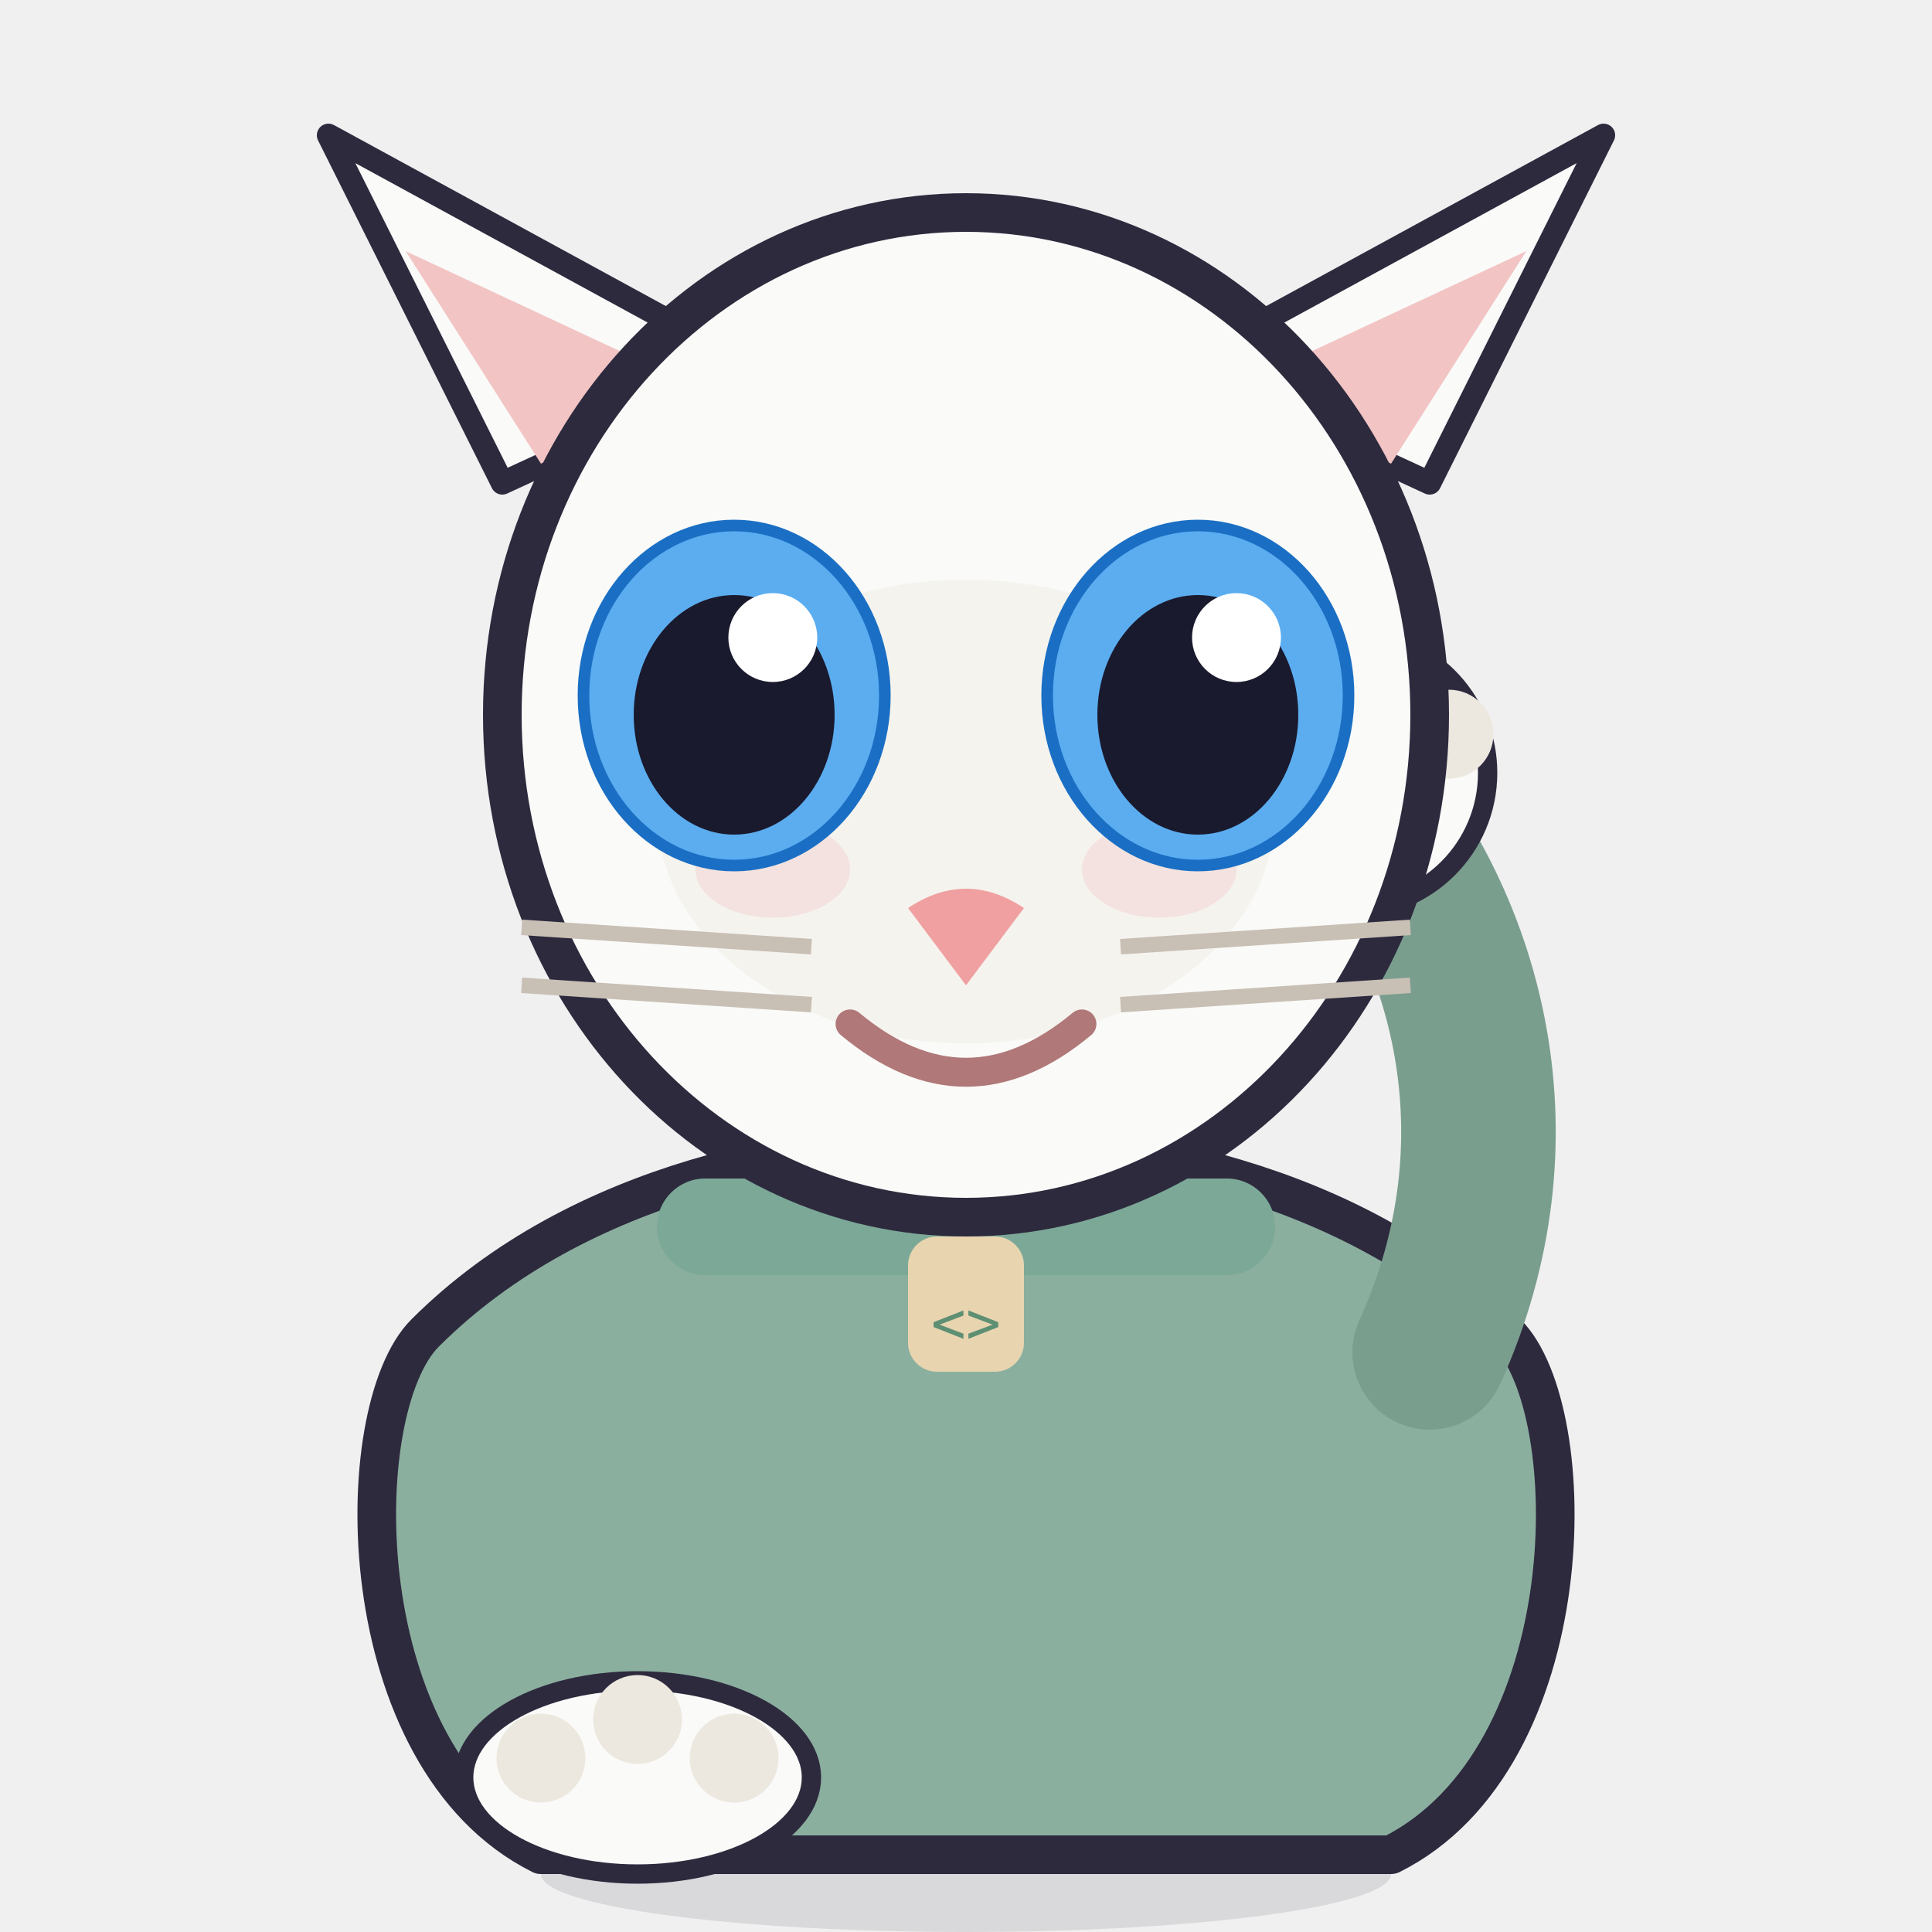
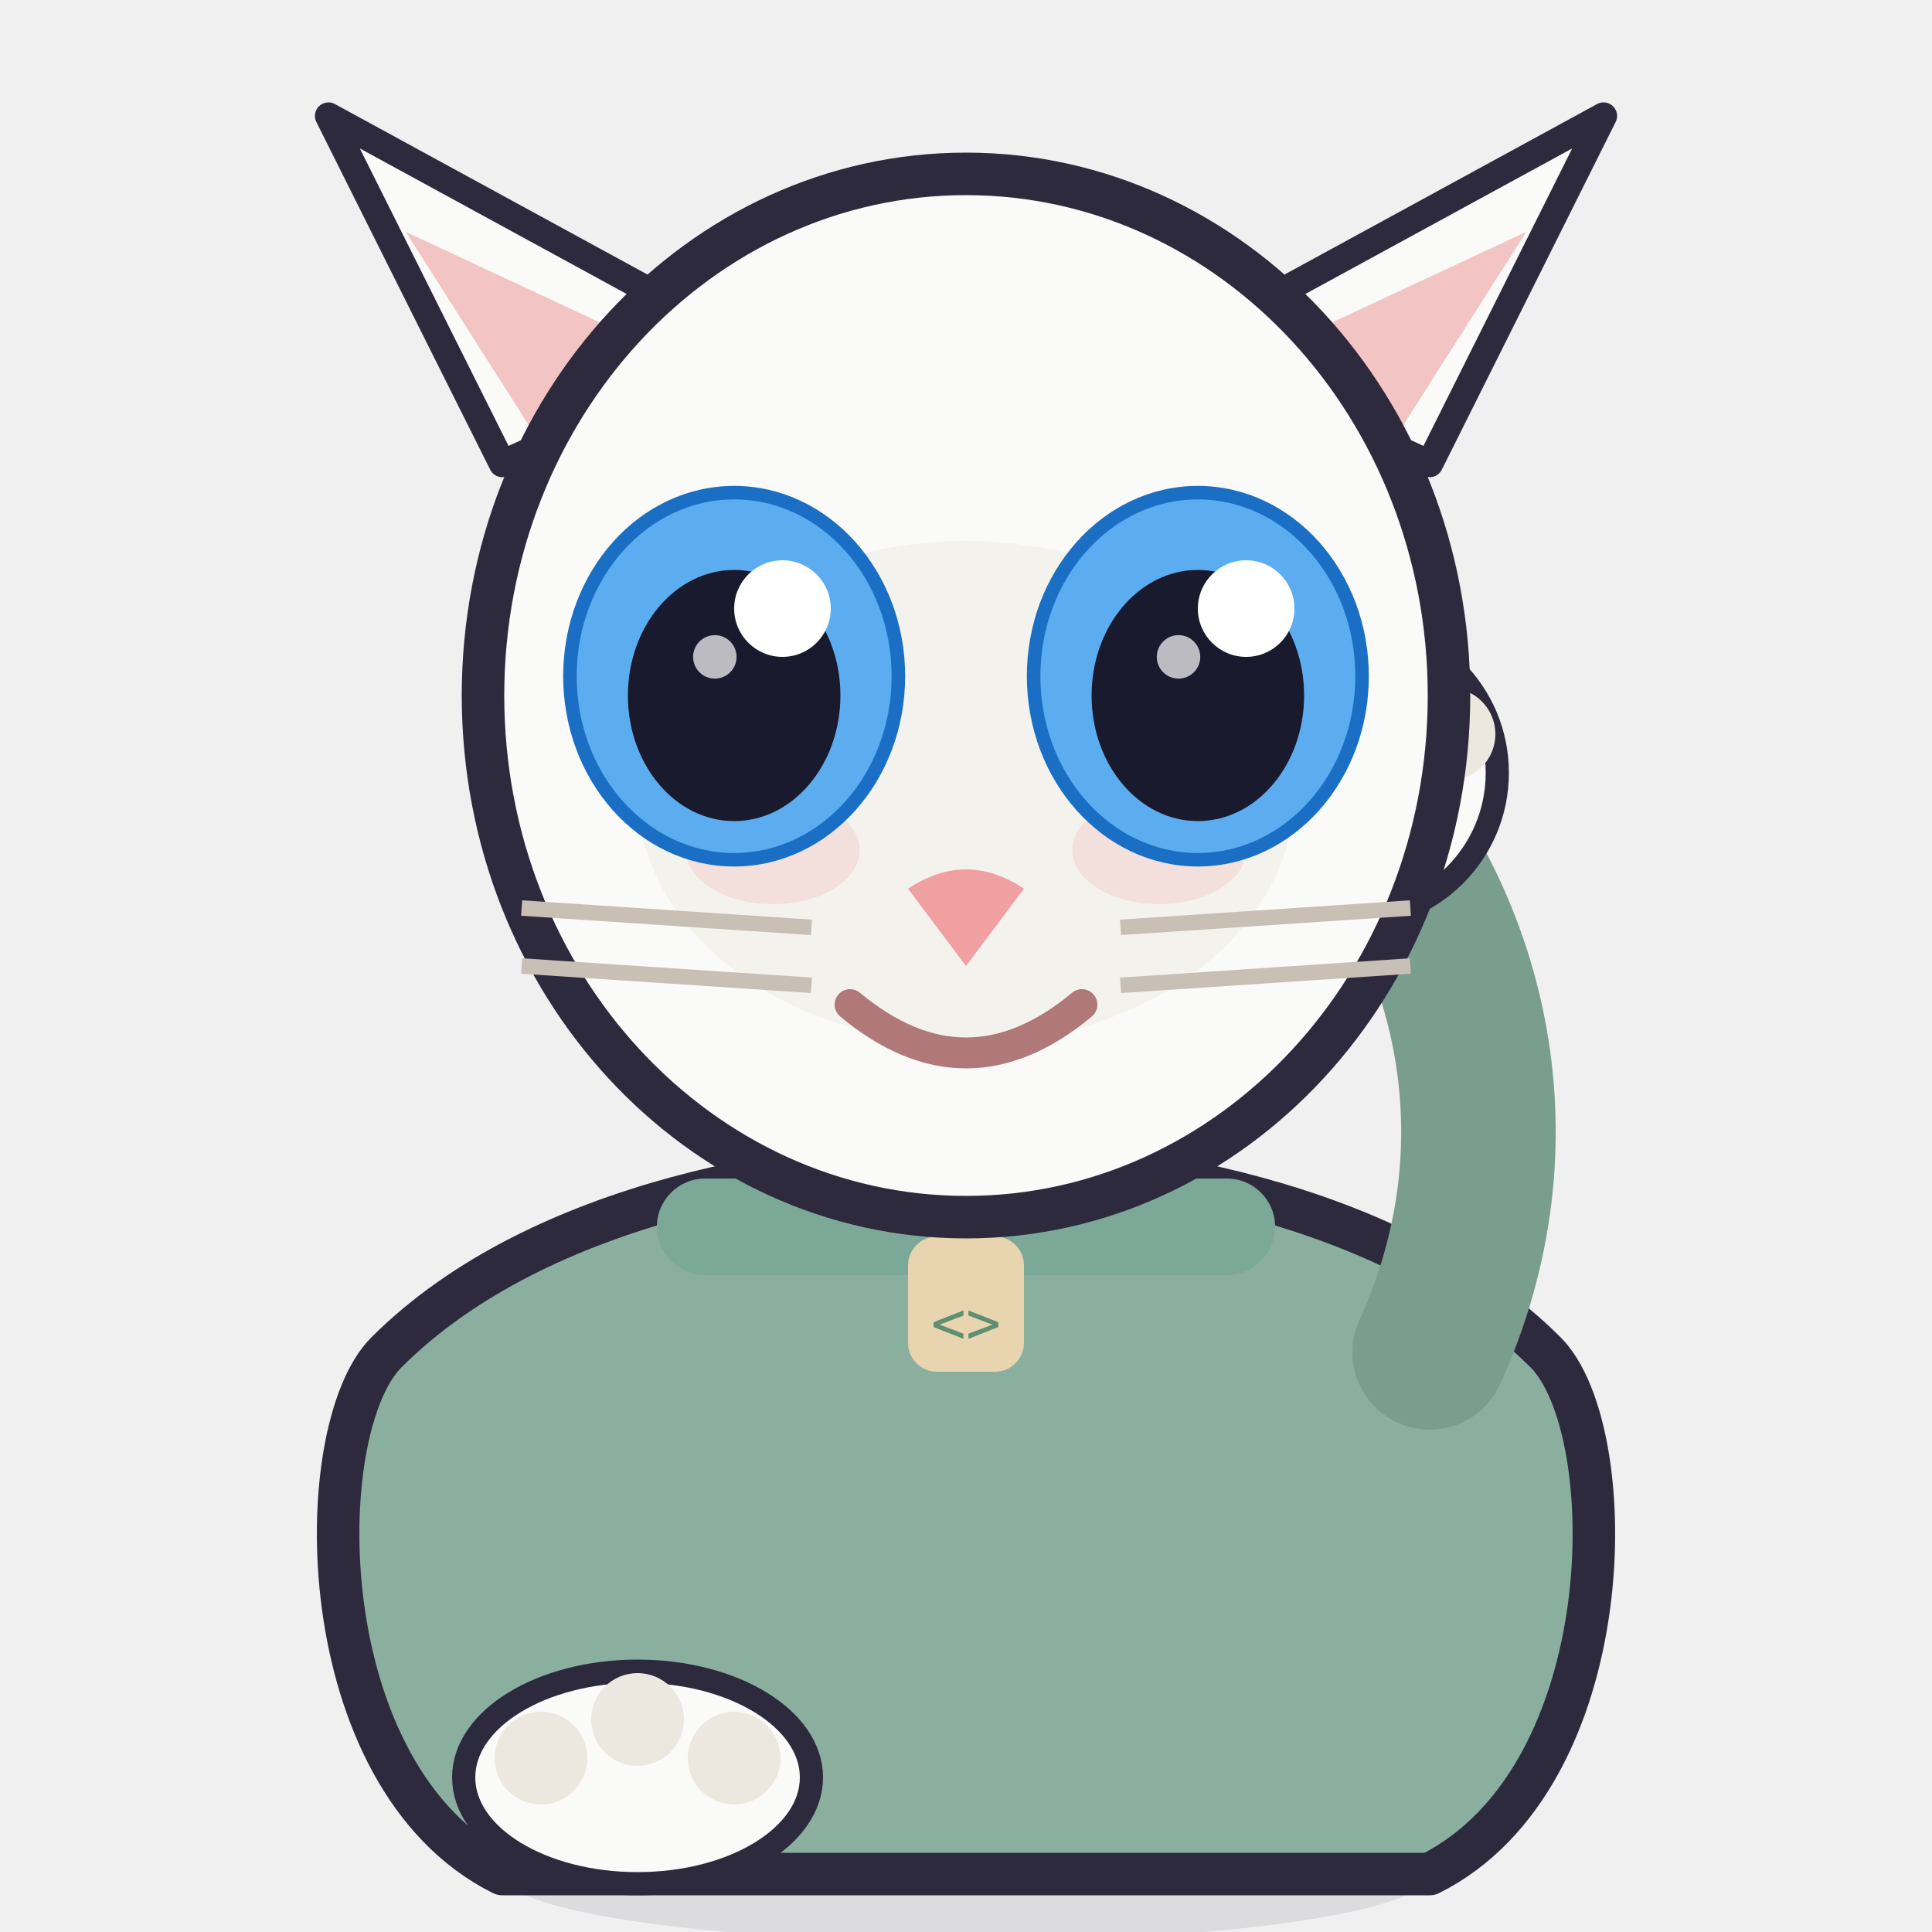
<svg xmlns="http://www.w3.org/2000/svg" viewBox="0 0 100 100" width="100" height="100" role="img" aria-label="Junior Casey, wave">
-   <ellipse cx="50" cy="97" rx="22" ry="3" fill="#2D2A3E" opacity="0.12" />
-   <path d="M22,69 C18,73 18,91 28,96 L72,96 C82,91 82,73 78,69 C70,61 58,59 50,59 C42,59 30,61 22,69 Z" fill="#8BAF9F" stroke="#2D2A3E" stroke-width="2" stroke-linejoin="round" />
-   <rect x="34" y="61" width="32" height="5" rx="2.5" fill="#7CA897" />
-   <rect x="47" y="64" width="6" height="7" rx="1.5" fill="#E8D5B0" />
-   <text x="50" y="69.5" text-anchor="middle" font-family="monospace" font-size="3" fill="#5E8F72">&lt;&gt;</text>
-   <ellipse cx="33" cy="92" rx="9" ry="5" fill="#FAFAF8" stroke="#2D2A3E" stroke-width="1" />
-   <circle cx="28" cy="91" r="2.3" fill="#EDE8DF" />
-   <circle cx="33" cy="89" r="2.3" fill="#EDE8DF" />
-   <circle cx="38" cy="91" r="2.3" fill="#EDE8DF" />
-   <path d="M74,70 C79,59 76,48 70,41" stroke="#7A9E8E" stroke-width="8" fill="none" stroke-linecap="round" />
-   <ellipse cx="70" cy="40" rx="7" ry="7" fill="#FAFAF8" stroke="#2D2A3E" stroke-width="1" />
-   <circle cx="65" cy="38" r="2.3" fill="#EDE8DF" />
-   <circle cx="70" cy="35" r="2.3" fill="#EDE8DF" />
-   <circle cx="75" cy="38" r="2.3" fill="#EDE8DF" />
+   <ellipse cx="50" cy="97" rx="24" ry="3.5" fill="#2D2A3E" opacity="0.1" />
  <g>
-     <path d="M26,25 L17,7 L39,19 Z" fill="#FAFAF8" stroke="#2D2A3E" stroke-width="1.2" stroke-linejoin="round" />
-     <path d="M28,24 L21,13 L36,20 Z" fill="#F2C4C4" />
-     <path d="M74,25 L83,7 L61,19 Z" fill="#FAFAF8" stroke="#2D2A3E" stroke-width="1.2" stroke-linejoin="round" />
-     <path d="M72,24 L79,13 L64,20 Z" fill="#F2C4C4" />
-     <ellipse cx="50" cy="37" rx="24" ry="26" fill="#FAFAF8" stroke="#2D2A3E" stroke-width="2" stroke-linejoin="round" />
-     <ellipse cx="50" cy="42" rx="16" ry="12" fill="#EDE8DF" opacity="0.4" />
-     <ellipse cx="40" cy="45" rx="4" ry="2.5" fill="#F2C4C4" opacity="0.35" />
-     <ellipse cx="60" cy="45" rx="4" ry="2.5" fill="#F2C4C4" opacity="0.35" />
-     <ellipse cx="38" cy="36" rx="7.8" ry="8.8" fill="#5BADF0" stroke="#1A6FC4" stroke-width="0.6" />
-     <ellipse cx="38" cy="37" rx="5.2" ry="6.2" fill="#1A1A2E" />
-     <circle cx="40" cy="33" r="2.3" fill="#FFFFFF" />
-     <ellipse cx="62" cy="36" rx="7.8" ry="8.8" fill="#5BADF0" stroke="#1A6FC4" stroke-width="0.6" />
-     <ellipse cx="62" cy="37" rx="5.2" ry="6.2" fill="#1A1A2E" />
-     <circle cx="64" cy="33" r="2.3" fill="#FFFFFF" />
-     <path d="M47,47 L50 51 L53,47 Q50,45 47,47 Z" fill="#F0A0A0" />
-     <path d="M44,53 Q50,58 56,53" stroke="#B07878" stroke-width="1.5" fill="none" stroke-linecap="round" />
-     <line x1="27" y1="48" x2="42" y2="49" stroke="#C8BFB5" stroke-width="0.8" />
-     <line x1="27" y1="51" x2="42" y2="52" stroke="#C8BFB5" stroke-width="0.8" />
-     <line x1="58" y1="49" x2="73" y2="48" stroke="#C8BFB5" stroke-width="0.8" />
-     <line x1="58" y1="52" x2="73" y2="51" stroke="#C8BFB5" stroke-width="0.8" />
+     <path d="M20,70 C16,74 16,92 26,97 L74,97 C84,92 84,74 80,70 C72,62 58,60 50,60 C42,60 28,62 20,70 Z" fill="#8BAF9F" stroke="#2D2A3E" stroke-width="2.2" stroke-linejoin="round" />
+     <rect x="34" y="61" width="32" height="5" rx="2.5" fill="#7CA897" />
+     <rect x="47" y="64" width="6" height="7" rx="1.5" fill="#E8D5B0" />
+     <text x="50" y="69.5" text-anchor="middle" font-family="monospace" font-size="3" fill="#5E8F72">&lt;&gt;</text>
+     <ellipse cx="33" cy="92" rx="9" ry="5.5" fill="#FAFAF8" stroke="#2D2A3E" stroke-width="1.2" />
+     <circle cx="28" cy="91" r="2.4" fill="#EDE8DF" />
+     <circle cx="33" cy="89" r="2.4" fill="#EDE8DF" />
+     <circle cx="38" cy="91" r="2.4" fill="#EDE8DF" />
+     <path d="M74,70 C79,59 76,48 70,41" stroke="#7A9E8E" stroke-width="8" fill="none" stroke-linecap="round" />
+     <ellipse cx="70" cy="40" rx="7.5" ry="7.5" fill="#FAFAF8" stroke="#2D2A3E" stroke-width="1.2" />
+     <circle cx="65" cy="38" r="2.4" fill="#EDE8DF" />
+     <circle cx="70" cy="35" r="2.4" fill="#EDE8DF" />
+     <circle cx="75" cy="38" r="2.4" fill="#EDE8DF" />
+     <g>
+       <path d="M26,24 L17,6 L39,18 Z" fill="#FAFAF8" stroke="#2D2A3E" stroke-width="1.4" stroke-linejoin="round" />
+       <path d="M28,23 L21,12 L36,19 Z" fill="#F2C4C4" />
+       <path d="M74,24 L83,6 L61,18 Z" fill="#FAFAF8" stroke="#2D2A3E" stroke-width="1.4" stroke-linejoin="round" />
+       <path d="M72,23 L79,12 L64,19 Z" fill="#F2C4C4" />
+       <ellipse cx="50" cy="36" rx="25" ry="27" fill="#FAFAF8" stroke="#2D2A3E" stroke-width="2.2" stroke-linejoin="round" />
+       <ellipse cx="50" cy="41" rx="17" ry="13" fill="#EDE8DF" opacity="0.45" />
+       <ellipse cx="40" cy="44" rx="4.5" ry="2.8" fill="#F2C4C4" opacity="0.4" />
+       <ellipse cx="60" cy="44" rx="4.5" ry="2.8" fill="#F2C4C4" opacity="0.4" />
+       <ellipse cx="38" cy="35" rx="8.5" ry="9.5" fill="#5BADF0" stroke="#1A6FC4" stroke-width="0.7" />
+       <ellipse cx="38" cy="36" rx="5.5" ry="6.5" fill="#1A1A2E" />
+       <circle cx="40.5" cy="31.5" r="2.5" fill="#FFFFFF" />
+       <circle cx="37" cy="34" r="1.125" fill="#FFFFFF" opacity="0.7" />
+       <ellipse cx="62" cy="35" rx="8.5" ry="9.5" fill="#5BADF0" stroke="#1A6FC4" stroke-width="0.7" />
+       <ellipse cx="62" cy="36" rx="5.5" ry="6.5" fill="#1A1A2E" />
+       <circle cx="64.5" cy="31.5" r="2.5" fill="#FFFFFF" />
+       <circle cx="61" cy="34" r="1.125" fill="#FFFFFF" opacity="0.7" />
+       <path d="M47,46 L50 50 L53,46 Q50,44 47,46 Z" fill="#F0A0A0" />
+       <path d="M44,52 Q50,57 56,52" stroke="#B07878" stroke-width="1.6" fill="none" stroke-linecap="round" />
+       <line x1="27" y1="47" x2="42" y2="48" stroke="#C8BFB5" stroke-width="0.8" />
+       <line x1="27" y1="50" x2="42" y2="51" stroke="#C8BFB5" stroke-width="0.8" />
+       <line x1="58" y1="48" x2="73" y2="47" stroke="#C8BFB5" stroke-width="0.8" />
+       <line x1="58" y1="51" x2="73" y2="50" stroke="#C8BFB5" stroke-width="0.8" />
+     </g>
  </g>
</svg>
